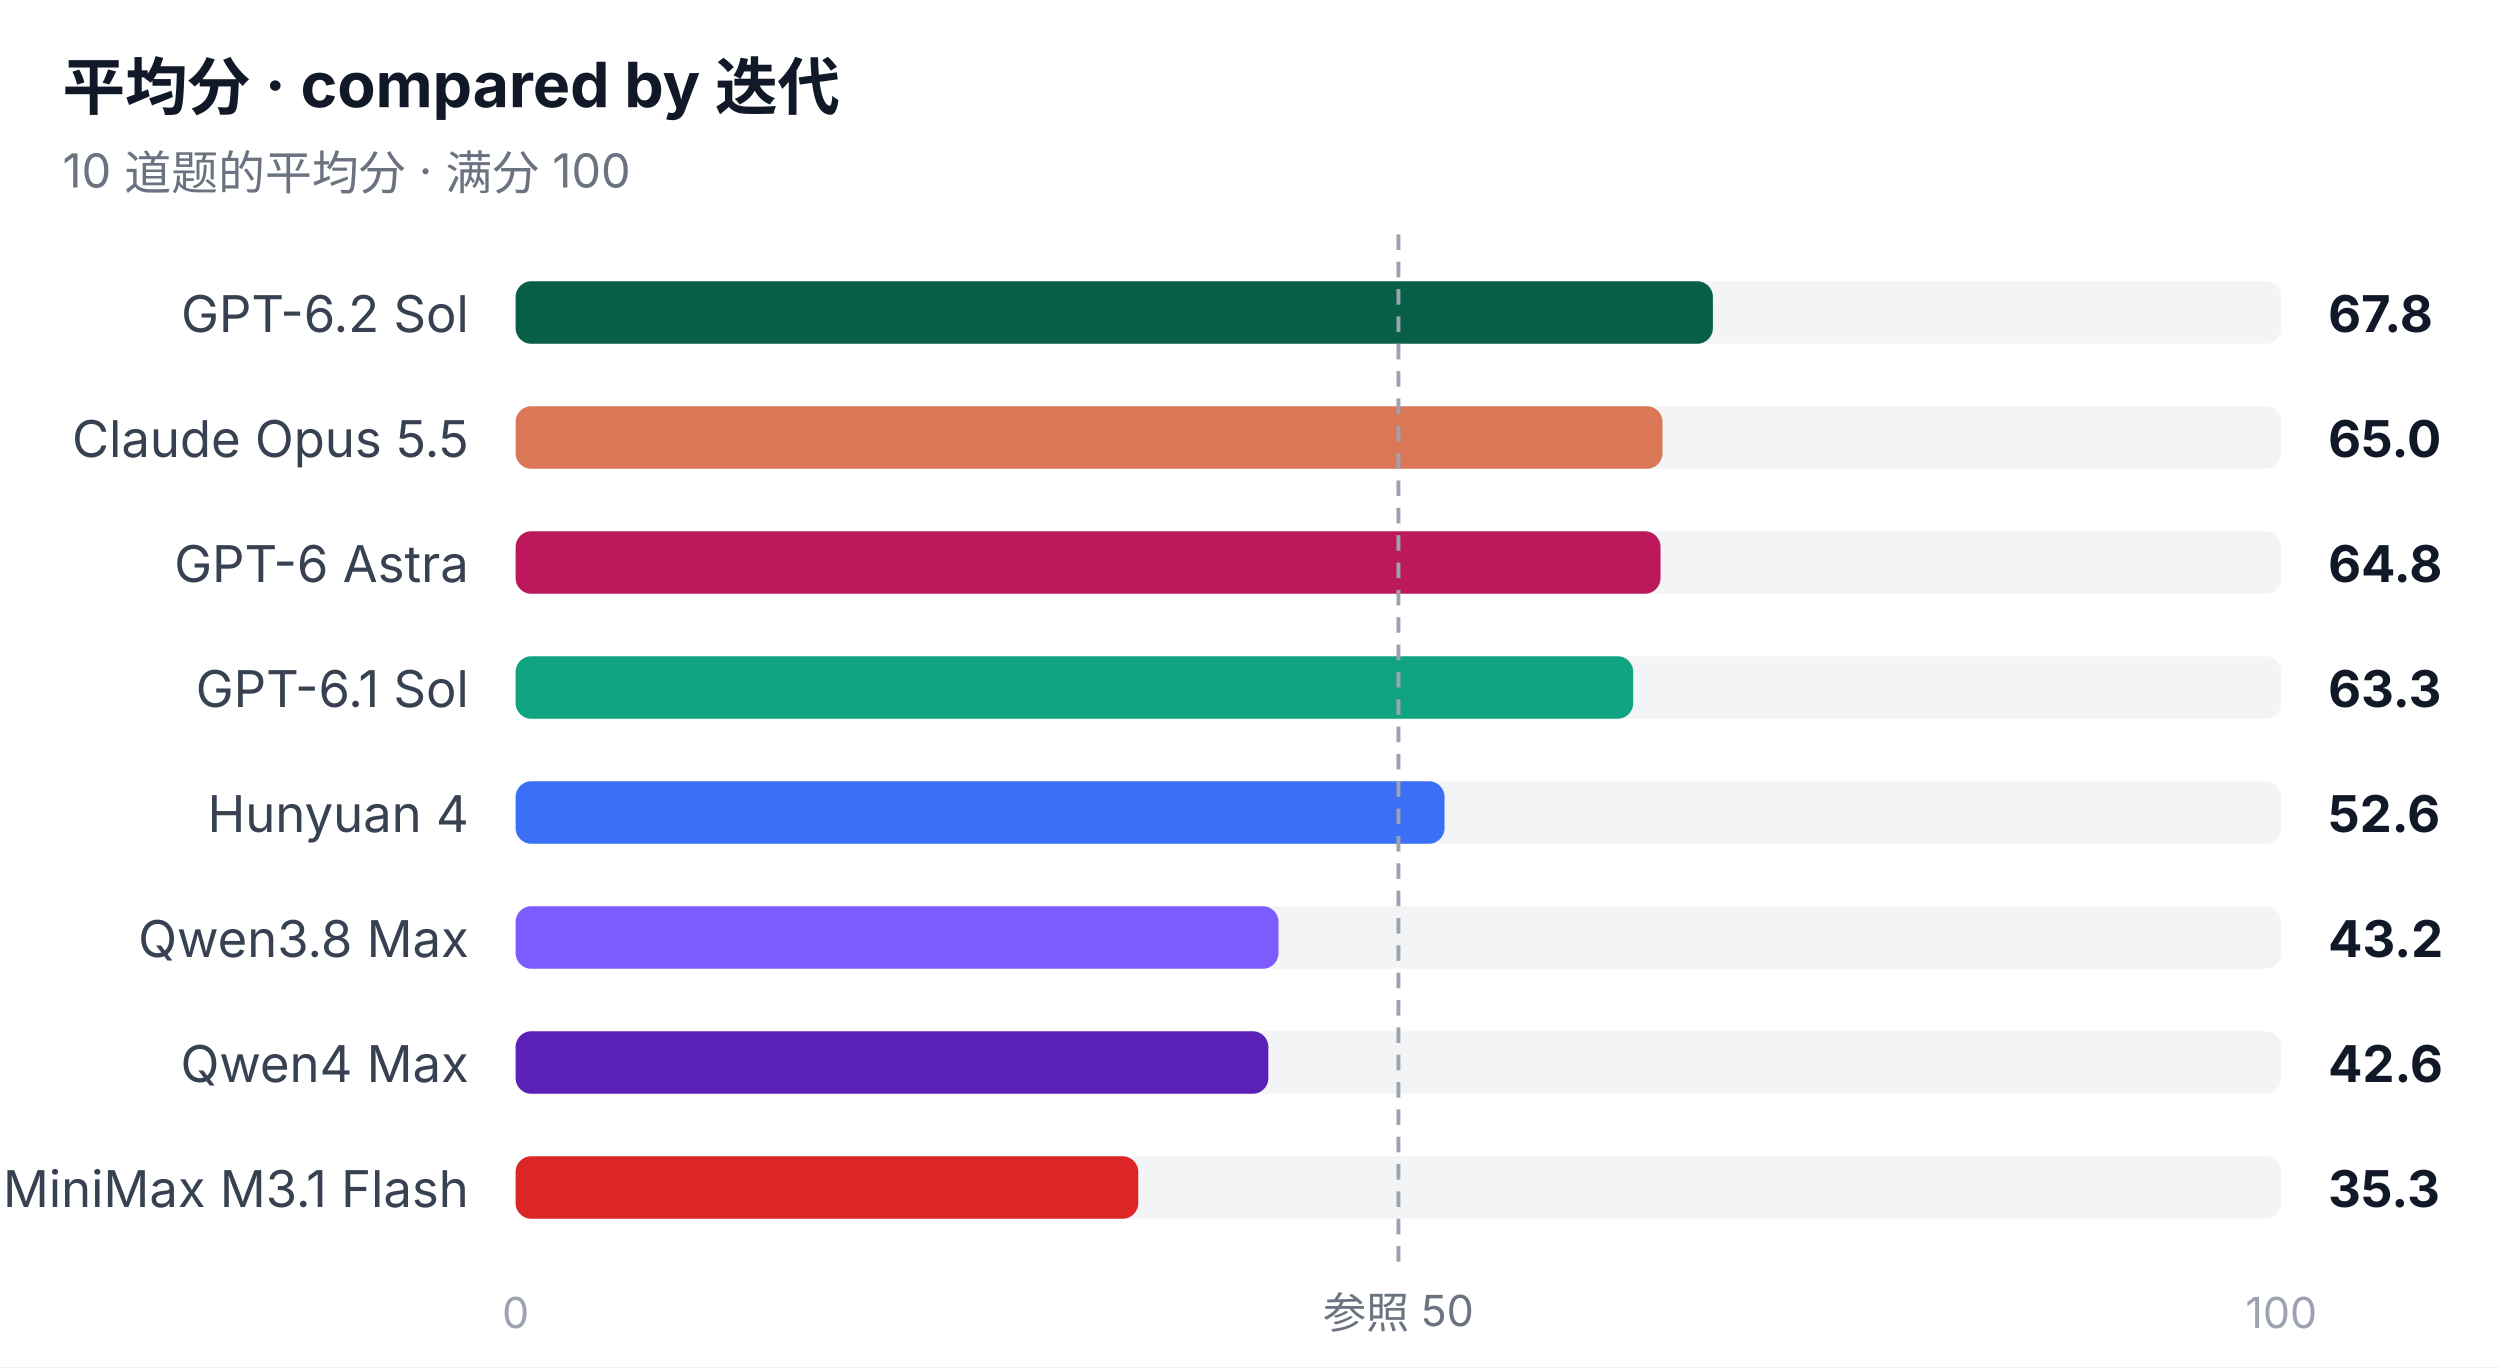
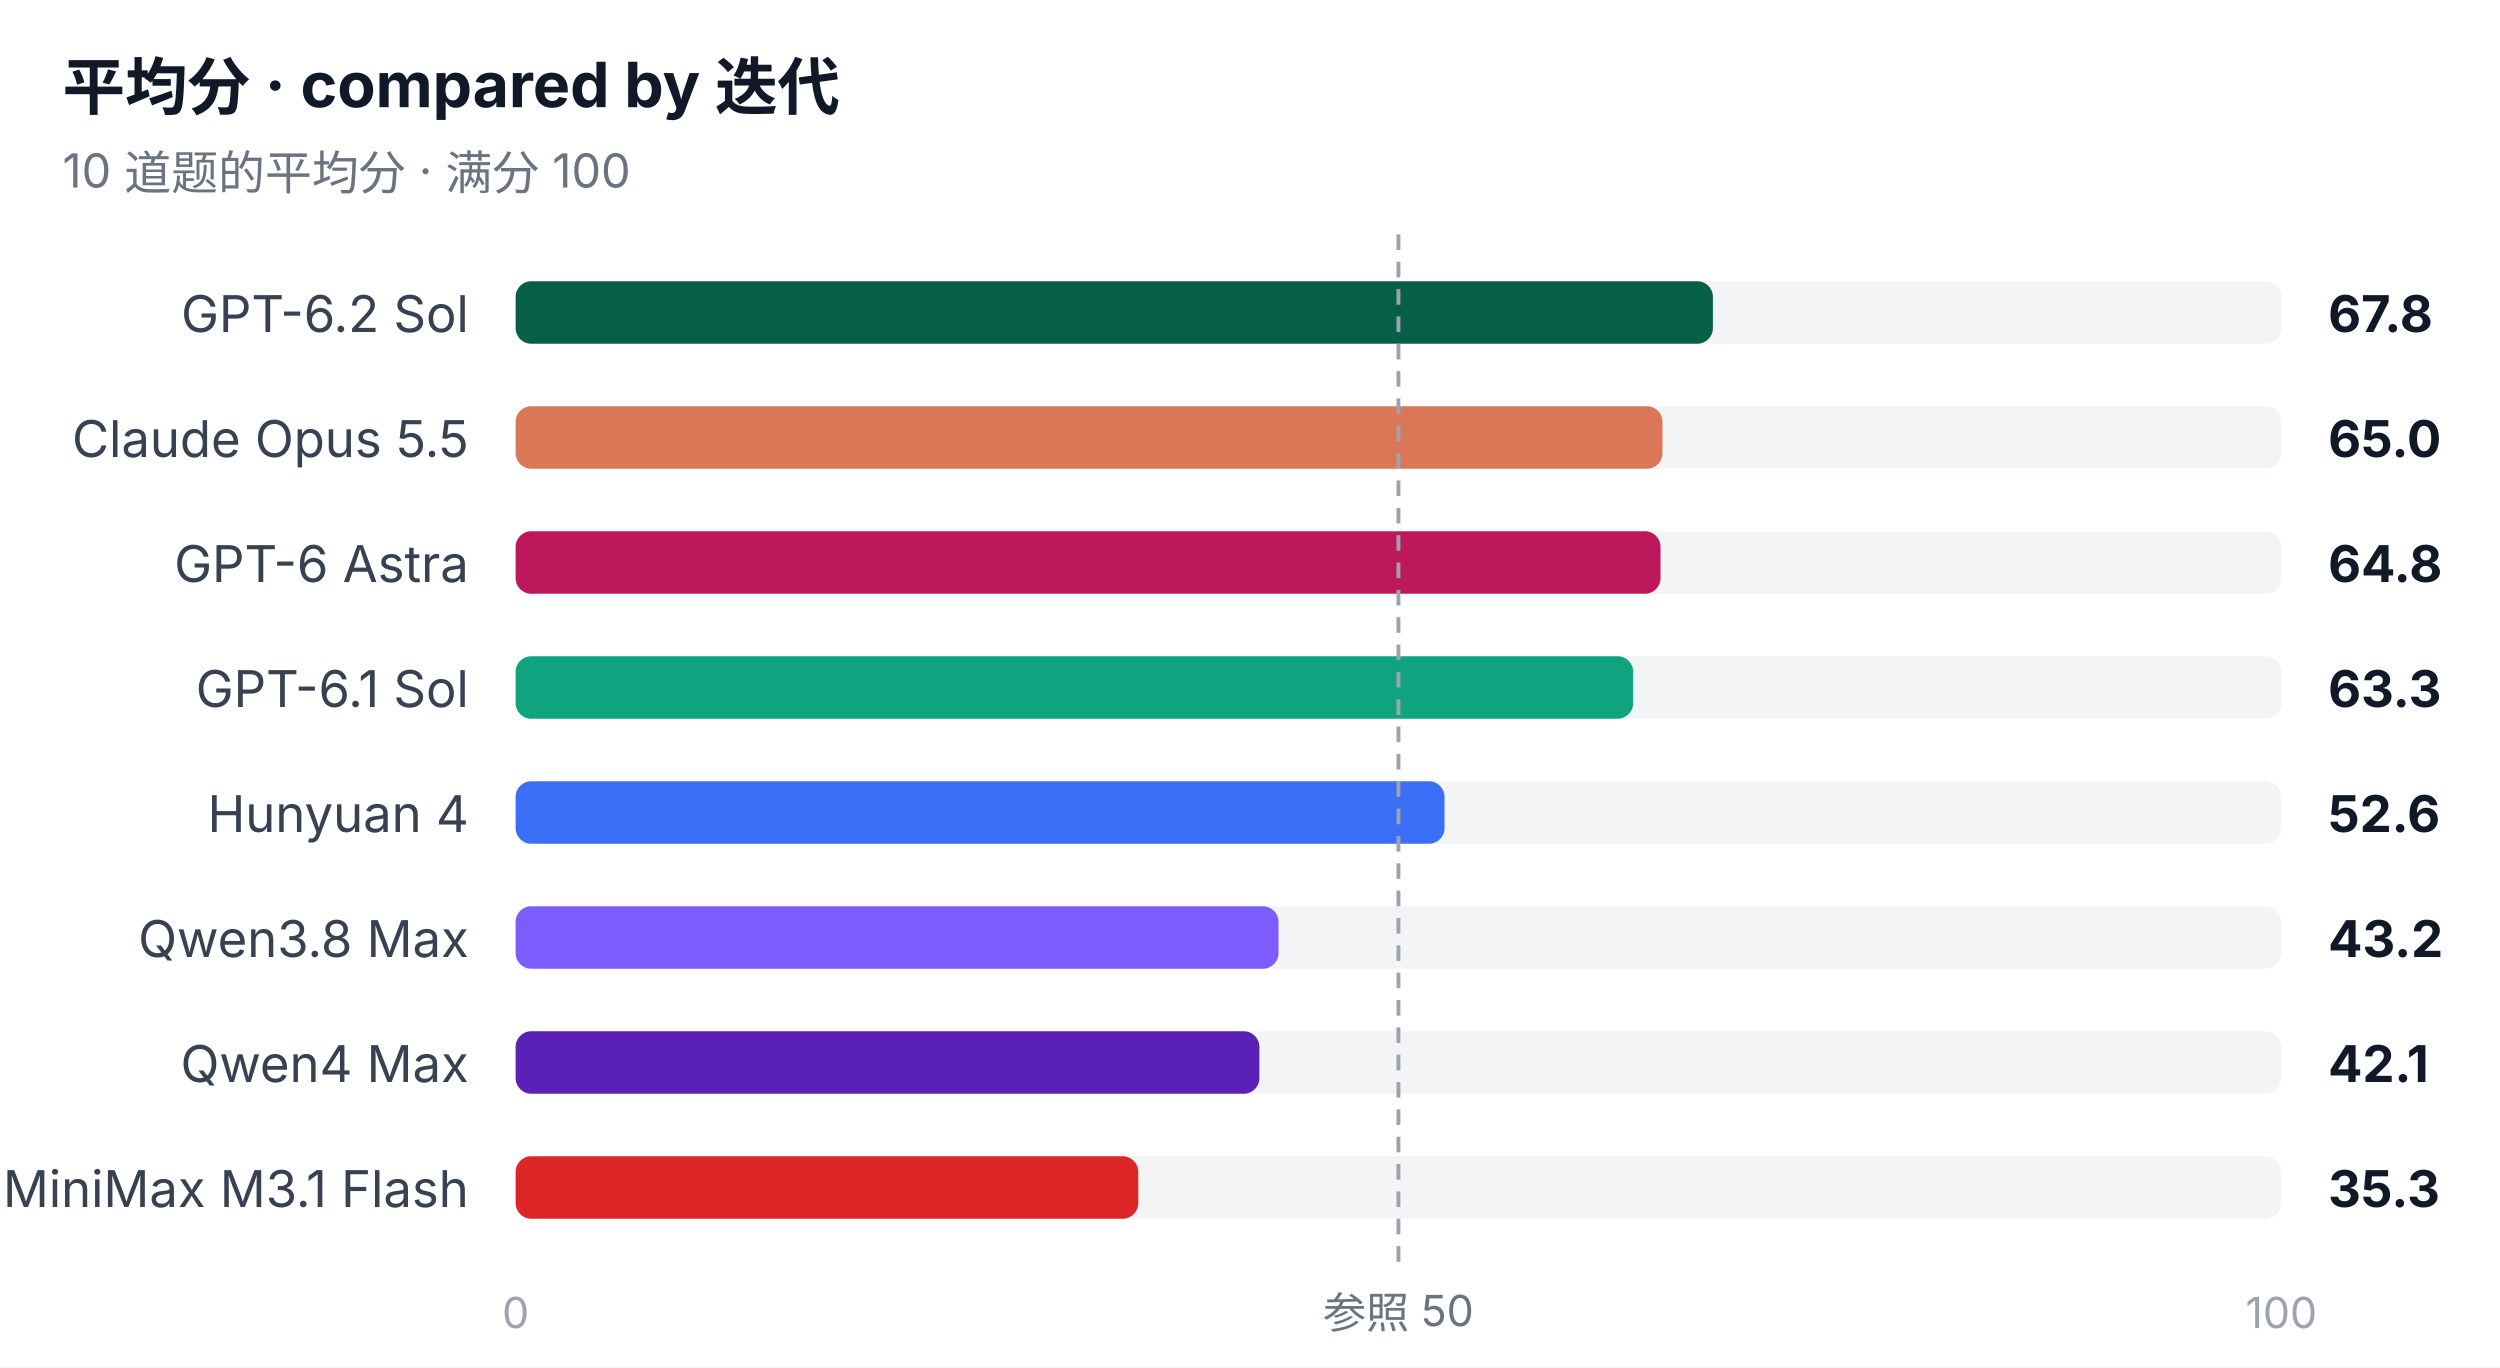
<svg xmlns="http://www.w3.org/2000/svg" width="640" height="350" viewBox="0 0 640 350" font-family="Inter, -apple-system, BlinkMacSystemFont, 'Segoe UI', Roboto, 'Helvetica Neue', Arial, 'PingFang SC', 'Microsoft YaHei', sans-serif">
  <rect width="640" height="350" fill="#ffffff" />
  <text x="16" y="28" font-size="16" font-weight="700" fill="#111827">平均分 · compared by 迭代</text>
  <text x="16" y="48" font-size="12" fill="#6b7280">10 道题的平均分 · 满分 100</text>
  <text x="120" y="85.0" font-size="13" fill="#374151" text-anchor="end">GPT-6.2 Sol</text>
  <rect x="132" y="72.0" width="452" height="16" rx="4" fill="#f3f4f6" />
  <rect x="132" y="72.0" width="306.5" height="16" rx="4" fill="#065f46" />
  <text x="596" y="85.0" font-size="13" font-weight="700" fill="#111827">67.8</text>
  <text x="120" y="117.0" font-size="13" fill="#374151" text-anchor="end">Claude Opus 5.5</text>
  <rect x="132" y="104.0" width="452" height="16" rx="4" fill="#f3f4f6" />
  <rect x="132" y="104.0" width="293.6" height="16" rx="4" fill="#d97757" />
  <text x="596" y="117.0" font-size="13" font-weight="700" fill="#111827">65.0</text>
  <text x="120" y="149.0" font-size="13" fill="#374151" text-anchor="end">GPT-6 Astra</text>
  <rect x="132" y="136.0" width="452" height="16" rx="4" fill="#f3f4f6" />
  <rect x="132" y="136.0" width="293.1" height="16" rx="4" fill="#be185d" />
  <text x="596" y="149.0" font-size="13" font-weight="700" fill="#111827">64.8</text>
  <text x="120" y="181.0" font-size="13" fill="#374151" text-anchor="end">GPT-6.1 Sol</text>
  <rect x="132" y="168.0" width="452" height="16" rx="4" fill="#f3f4f6" />
  <rect x="132" y="168.0" width="286.1" height="16" rx="4" fill="#10a37f" />
  <text x="596" y="181.0" font-size="13" font-weight="700" fill="#111827">63.3</text>
  <text x="120" y="213.0" font-size="13" fill="#374151" text-anchor="end">Hunyuan 4</text>
  <rect x="132" y="200.0" width="452" height="16" rx="4" fill="#f3f4f6" />
  <rect x="132" y="200.0" width="237.8" height="16" rx="4" fill="#3b6ff5" />
  <text x="596" y="213.0" font-size="13" font-weight="700" fill="#111827">52.6</text>
  <text x="120" y="245.0" font-size="13" fill="#374151" text-anchor="end">Qwen3.8 Max</text>
  <rect x="132" y="232.0" width="452" height="16" rx="4" fill="#f3f4f6" />
  <rect x="132" y="232.0" width="195.3" height="16" rx="4" fill="#7c5cff" />
  <text x="596" y="245.0" font-size="13" font-weight="700" fill="#111827">43.2</text>
  <text x="120" y="277.0" font-size="13" fill="#374151" text-anchor="end">Qwen4 Max</text>
  <rect x="132" y="264.0" width="452" height="16" rx="4" fill="#f3f4f6" />
-   <rect x="132" y="264.0" width="192.7" height="16" rx="4" fill="#5b21b6" />
-   <text x="596" y="277.0" font-size="13" font-weight="700" fill="#111827">42.6</text>
+   <rect x="132" y="264.0" width="190.4" height="16" rx="4" fill="#5b21b6" />
+   <text x="596" y="277.0" font-size="13" font-weight="700" fill="#111827">42.1</text>
  <text x="120" y="309.0" font-size="13" fill="#374151" text-anchor="end">MiniMax M3.1 Flash</text>
  <rect x="132" y="296.0" width="452" height="16" rx="4" fill="#f3f4f6" />
  <rect x="132" y="296.0" width="159.4" height="16" rx="4" fill="#dc2626" />
  <text x="596" y="309.0" font-size="13" font-weight="700" fill="#111827">35.3</text>
  <line x1="358.0" y1="60" x2="358.0" y2="324" stroke="#9ca3af" stroke-dasharray="4 3" />
  <text x="132.0" y="340" font-size="11" fill="#9ca3af" text-anchor="middle">0</text>
  <text x="358.0" y="340" font-size="11" fill="#6b7280" text-anchor="middle">参照 50</text>
  <text x="584.0" y="340" font-size="11" fill="#9ca3af" text-anchor="middle">100</text>
</svg>
